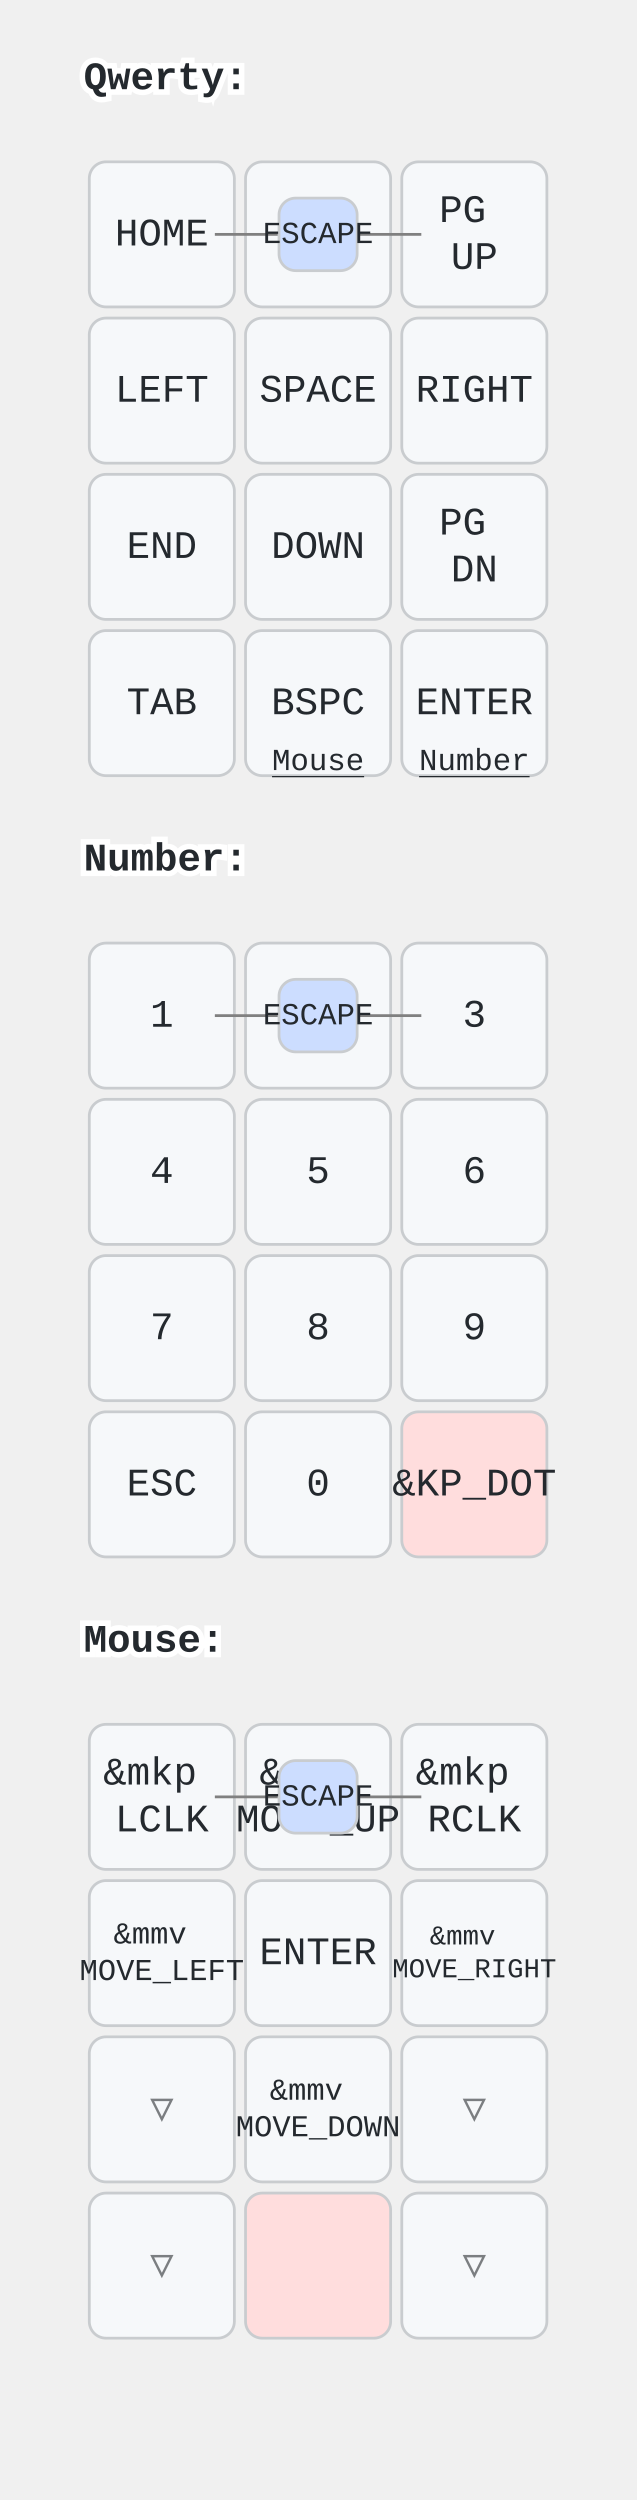
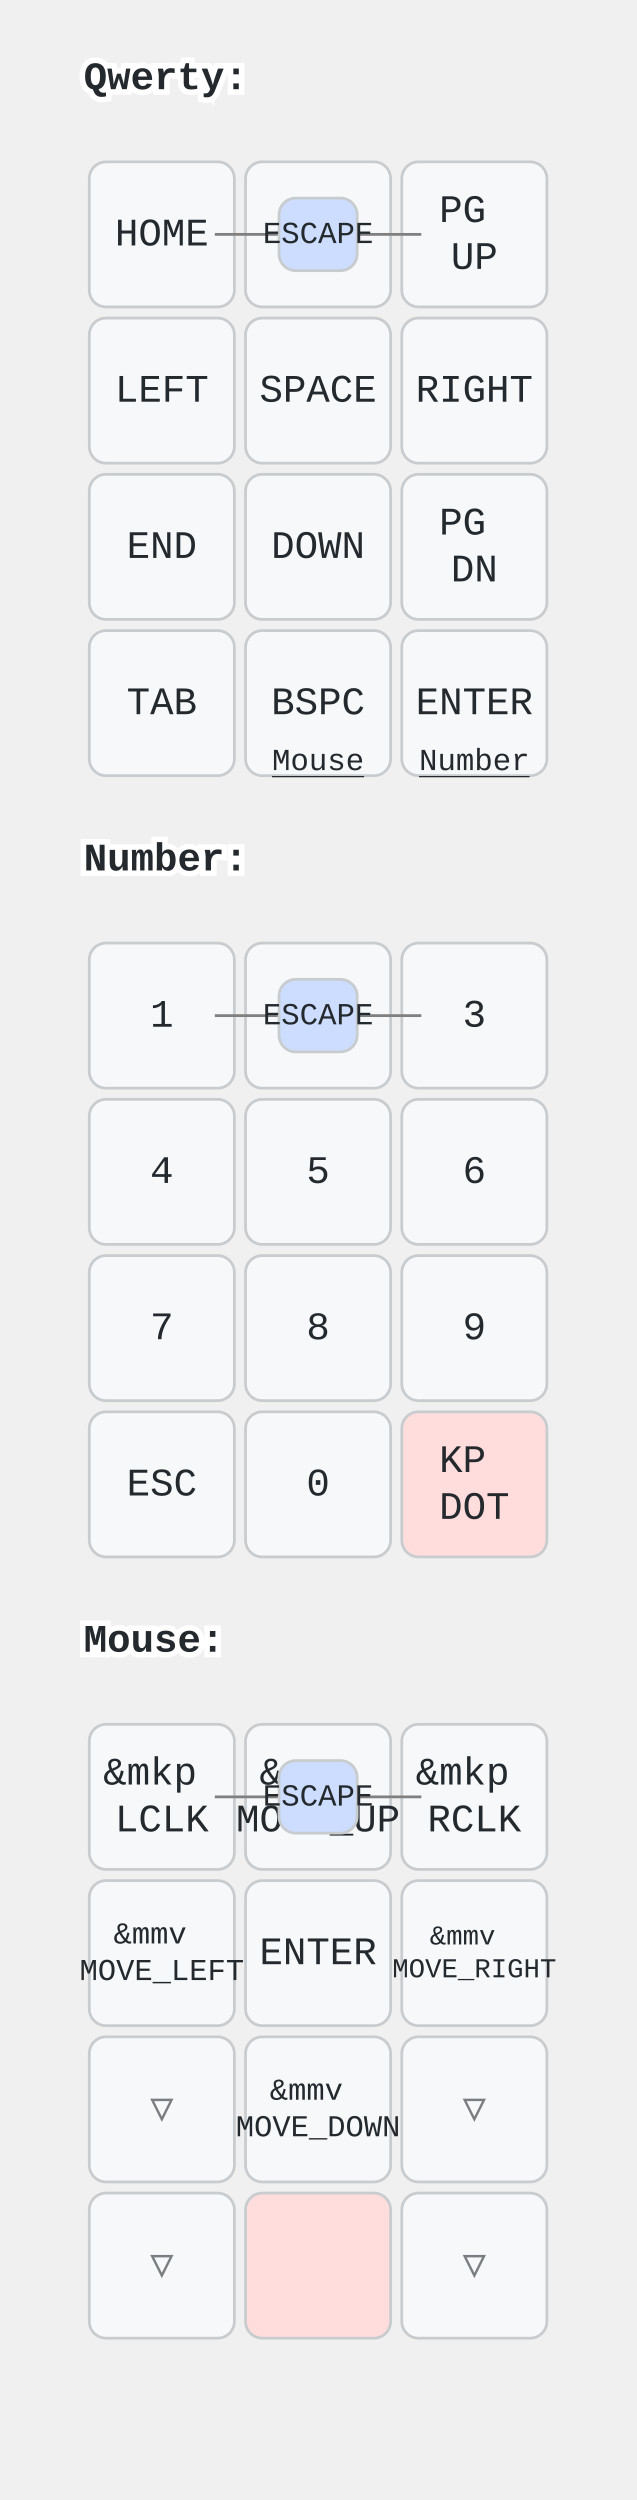
<svg xmlns="http://www.w3.org/2000/svg" width="228" height="896" viewBox="0 0 228 896" class="keymap">
  <style>/* inherit to force styles through use tags */
svg path {
    fill: inherit;
}

/* font and background color specifications */
svg.keymap {
    font-family: SFMono-Regular,Consolas,Liberation Mono,Menlo,monospace;
    font-size: 14px;
    font-kerning: normal;
    text-rendering: optimizeLegibility;
    fill: #24292e;
}

/* default key styling */
rect.key {
    fill: #f6f8fa;
}

rect.key, rect.combo {
    stroke: #c9cccf;
    stroke-width: 1;
}

/* default key side styling, only used is draw_key_sides is set */
rect.side {
    filter: brightness(90%);
}

/* color accent for combo boxes */
rect.combo, rect.combo-separate {
    fill: #cdf;
}

/* color accent for held keys */
rect.held, rect.combo.held {
    fill: #fdd;
}

/* color accent for ghost (optional) keys */
rect.ghost, rect.combo.ghost {
    stroke-dasharray: 4, 4;
    stroke-width: 2;
}

text {
    text-anchor: middle;
    dominant-baseline: middle;
}

/* styling for layer labels */
text.label {
    font-weight: bold;
    text-anchor: start;
    stroke: white;
    stroke-width: 4;
    paint-order: stroke;
}

/* styling for optional footer */
text.footer {
    text-anchor: end;
    dominant-baseline: auto;
    stroke: white;
    stroke-width: 4;
    paint-order: stroke;
}

/* styling for combo tap, and key non-tap label text */
text.combo, text.hold, text.shifted, text.left, text.right, text.tl, text.tr, text.bl, text.br {
    font-size: 11px;
}

text.hold, text.bl, text.br {
    text-anchor: middle;
    dominant-baseline: auto;
}

text.shifted, text.tl, text.tr {
    text-anchor: middle;
    dominant-baseline: hanging;
}

text.left, text.tl, text.bl {
    text-anchor: start;
}

text.right, text.tr, text.br {
    text-anchor: end;
}

text.layer-activator {
    text-decoration: underline;
}

/* styling for hold/shifted label text in combo box */
text.combo.hold, text.combo.shifted, text.combo.left, text.combo.right {
    font-size: 8px;
}

/* lighter symbol for transparent keys */
text.trans {
    fill: #7b7e81;
}

/* styling for combo dendrons */
path.combo {
    stroke-width: 1;
    stroke: gray;
    fill: none;
}

/* Start Tabler Icons Cleanup */
/* cannot use height/width with glyphs */
.icon-tabler &gt; path {
    fill: inherit;
    stroke: inherit;
    stroke-width: 2;
}
/* hide tabler's default box */
.icon-tabler &gt; path[stroke="none"][fill="none"] {
    visibility: hidden;
}
/* End Tabler Icons Cleanup */
</style>
  <g transform="translate(30, 0)" class="layer-Qwerty">
    <text x="0" y="28" class="label" id="Qwerty">Qwerty:</text>
    <g transform="translate(0, 56)">
      <g transform="translate(28, 28)" class="key keypos-0">
        <rect rx="6" ry="6" x="-26" y="-26" width="52" height="52" class="key" />
        <text x="0" y="0" class="key tap">HOME</text>
      </g>
      <g transform="translate(84, 28)" class="key keypos-1">
        <rect rx="6" ry="6" x="-26" y="-26" width="52" height="52" class="key" />
        <text x="0" y="0" class="key tap">UP</text>
      </g>
      <g transform="translate(140, 28)" class="key keypos-2">
        <rect rx="6" ry="6" x="-26" y="-26" width="52" height="52" class="key" />
        <text x="0" y="0" class="key tap">
          <tspan x="0" dy="-0.6em">PG</tspan>
          <tspan x="0" dy="1.2em">UP</tspan>
        </text>
      </g>
      <g transform="translate(28, 84)" class="key keypos-3">
        <rect rx="6" ry="6" x="-26" y="-26" width="52" height="52" class="key" />
        <text x="0" y="0" class="key tap">LEFT</text>
      </g>
      <g transform="translate(84, 84)" class="key keypos-4">
        <rect rx="6" ry="6" x="-26" y="-26" width="52" height="52" class="key" />
        <text x="0" y="0" class="key tap">SPACE</text>
      </g>
      <g transform="translate(140, 84)" class="key keypos-5">
        <rect rx="6" ry="6" x="-26" y="-26" width="52" height="52" class="key" />
        <text x="0" y="0" class="key tap">RIGHT</text>
      </g>
      <g transform="translate(28, 140)" class="key keypos-6">
        <rect rx="6" ry="6" x="-26" y="-26" width="52" height="52" class="key" />
        <text x="0" y="0" class="key tap">END</text>
      </g>
      <g transform="translate(84, 140)" class="key keypos-7">
        <rect rx="6" ry="6" x="-26" y="-26" width="52" height="52" class="key" />
        <text x="0" y="0" class="key tap">DOWN</text>
      </g>
      <g transform="translate(140, 140)" class="key keypos-8">
        <rect rx="6" ry="6" x="-26" y="-26" width="52" height="52" class="key" />
        <text x="0" y="0" class="key tap">
          <tspan x="0" dy="-0.6em">PG</tspan>
          <tspan x="0" dy="1.2em">DN</tspan>
        </text>
      </g>
      <g transform="translate(28, 196)" class="key keypos-9">
        <rect rx="6" ry="6" x="-26" y="-26" width="52" height="52" class="key" />
        <text x="0" y="0" class="key tap">TAB</text>
      </g>
      <g transform="translate(84, 196)" class="key keypos-10">
        <rect rx="6" ry="6" x="-26" y="-26" width="52" height="52" class="key" />
        <text x="0" y="0" class="key tap">BSPC</text>
        <a href="#Mouse">
          <text x="0" y="24" class="key hold layer-activator">Mouse</text>
        </a>
      </g>
      <g transform="translate(140, 196)" class="key keypos-11">
        <rect rx="6" ry="6" x="-26" y="-26" width="52" height="52" class="key" />
        <text x="0" y="0" class="key tap">ENTER</text>
        <a href="#Number">
          <text x="0" y="24" class="key hold layer-activator">Number</text>
        </a>
      </g>
      <g class="combo combopos-0">
        <path d="M84,28 l-37,0" class="combo" />
        <path d="M84,28 l37,0" class="combo" />
        <rect rx="6" ry="6" x="70" y="15" width="28" height="26" class="combo" />
        <text x="84" y="28" class="combo tap">ESCAPE</text>
      </g>
    </g>
  </g>
  <g transform="translate(30, 280)" class="layer-Number">
    <text x="0" y="28" class="label" id="Number">Number:</text>
    <g transform="translate(0, 56)">
      <g transform="translate(28, 28)" class="key keypos-0">
        <rect rx="6" ry="6" x="-26" y="-26" width="52" height="52" class="key" />
        <text x="0" y="0" class="key tap">1</text>
      </g>
      <g transform="translate(84, 28)" class="key keypos-1">
        <rect rx="6" ry="6" x="-26" y="-26" width="52" height="52" class="key" />
        <text x="0" y="0" class="key tap">2</text>
      </g>
      <g transform="translate(140, 28)" class="key keypos-2">
        <rect rx="6" ry="6" x="-26" y="-26" width="52" height="52" class="key" />
        <text x="0" y="0" class="key tap">3</text>
      </g>
      <g transform="translate(28, 84)" class="key keypos-3">
        <rect rx="6" ry="6" x="-26" y="-26" width="52" height="52" class="key" />
        <text x="0" y="0" class="key tap">4</text>
      </g>
      <g transform="translate(84, 84)" class="key keypos-4">
        <rect rx="6" ry="6" x="-26" y="-26" width="52" height="52" class="key" />
        <text x="0" y="0" class="key tap">5</text>
      </g>
      <g transform="translate(140, 84)" class="key keypos-5">
        <rect rx="6" ry="6" x="-26" y="-26" width="52" height="52" class="key" />
        <text x="0" y="0" class="key tap">6</text>
      </g>
      <g transform="translate(28, 140)" class="key keypos-6">
        <rect rx="6" ry="6" x="-26" y="-26" width="52" height="52" class="key" />
        <text x="0" y="0" class="key tap">7</text>
      </g>
      <g transform="translate(84, 140)" class="key keypos-7">
        <rect rx="6" ry="6" x="-26" y="-26" width="52" height="52" class="key" />
        <text x="0" y="0" class="key tap">8</text>
      </g>
      <g transform="translate(140, 140)" class="key keypos-8">
        <rect rx="6" ry="6" x="-26" y="-26" width="52" height="52" class="key" />
        <text x="0" y="0" class="key tap">9</text>
      </g>
      <g transform="translate(28, 196)" class="key keypos-9">
        <rect rx="6" ry="6" x="-26" y="-26" width="52" height="52" class="key" />
        <text x="0" y="0" class="key tap">ESC</text>
      </g>
      <g transform="translate(84, 196)" class="key keypos-10">
        <rect rx="6" ry="6" x="-26" y="-26" width="52" height="52" class="key" />
        <text x="0" y="0" class="key tap">0</text>
      </g>
      <g transform="translate(140, 196)" class="key held keypos-11">
        <rect rx="6" ry="6" x="-26" y="-26" width="52" height="52" class="key held" />
-         <text x="0" y="0" class="key held tap">&amp;KP_DOT</text>
+         <text x="0" y="0" class="key held tap">
+           <tspan x="0" dy="-0.6em">KP</tspan>
+           <tspan x="0" dy="1.2em">DOT</tspan>
+         </text>
      </g>
      <g class="combo combopos-0">
        <path d="M84,28 l-37,0" class="combo" />
        <path d="M84,28 l37,0" class="combo" />
        <rect rx="6" ry="6" x="70" y="15" width="28" height="26" class="combo" />
        <text x="84" y="28" class="combo tap">ESCAPE</text>
      </g>
    </g>
  </g>
  <g transform="translate(30, 560)" class="layer-Mouse">
    <text x="0" y="28" class="label" id="Mouse">Mouse:</text>
    <g transform="translate(0, 56)">
      <g transform="translate(28, 28)" class="key keypos-0">
        <rect rx="6" ry="6" x="-26" y="-26" width="52" height="52" class="key" />
        <text x="0" y="0" class="key tap">
          <tspan x="0" dy="-0.6em">&amp;mkp</tspan>
          <tspan x="0" dy="1.2em">LCLK</tspan>
        </text>
      </g>
      <g transform="translate(84, 28)" class="key keypos-1">
        <rect rx="6" ry="6" x="-26" y="-26" width="52" height="52" class="key" />
        <text x="0" y="0" class="key tap">
          <tspan x="0" dy="-0.6em">&amp;mmv</tspan>
          <tspan x="0" dy="1.2em">MOVE_UP</tspan>
        </text>
      </g>
      <g transform="translate(140, 28)" class="key keypos-2">
        <rect rx="6" ry="6" x="-26" y="-26" width="52" height="52" class="key" />
        <text x="0" y="0" class="key tap">
          <tspan x="0" dy="-0.6em">&amp;mkp</tspan>
          <tspan x="0" dy="1.2em">RCLK</tspan>
        </text>
      </g>
      <g transform="translate(28, 84)" class="key keypos-3">
        <rect rx="6" ry="6" x="-26" y="-26" width="52" height="52" class="key" />
        <text x="0" y="0" class="key tap">
          <tspan x="0" dy="-0.6em" style="font-size: 78%">&amp;mmv</tspan>
          <tspan x="0" dy="1.2em" style="font-size: 78%">MOVE_LEFT</tspan>
        </text>
      </g>
      <g transform="translate(84, 84)" class="key keypos-4">
        <rect rx="6" ry="6" x="-26" y="-26" width="52" height="52" class="key" />
        <text x="0" y="0" class="key tap">ENTER</text>
      </g>
      <g transform="translate(140, 84)" class="key keypos-5">
        <rect rx="6" ry="6" x="-26" y="-26" width="52" height="52" class="key" />
        <text x="0" y="0" class="key tap">
          <tspan x="0" dy="-0.6em" style="font-size: 70%">&amp;mmv</tspan>
          <tspan x="0" dy="1.2em" style="font-size: 70%">MOVE_RIGHT</tspan>
        </text>
      </g>
      <g transform="translate(28, 140)" class="key trans keypos-6">
        <rect rx="6" ry="6" x="-26" y="-26" width="52" height="52" class="key trans" />
        <text x="0" y="0" class="key trans tap">▽</text>
      </g>
      <g transform="translate(84, 140)" class="key keypos-7">
        <rect rx="6" ry="6" x="-26" y="-26" width="52" height="52" class="key" />
        <text x="0" y="0" class="key tap">
          <tspan x="0" dy="-0.6em" style="font-size: 78%">&amp;mmv</tspan>
          <tspan x="0" dy="1.2em" style="font-size: 78%">MOVE_DOWN</tspan>
        </text>
      </g>
      <g transform="translate(140, 140)" class="key trans keypos-8">
        <rect rx="6" ry="6" x="-26" y="-26" width="52" height="52" class="key trans" />
        <text x="0" y="0" class="key trans tap">▽</text>
      </g>
      <g transform="translate(28, 196)" class="key trans keypos-9">
        <rect rx="6" ry="6" x="-26" y="-26" width="52" height="52" class="key trans" />
        <text x="0" y="0" class="key trans tap">▽</text>
      </g>
      <g transform="translate(84, 196)" class="key held keypos-10">
        <rect rx="6" ry="6" x="-26" y="-26" width="52" height="52" class="key held" />
      </g>
      <g transform="translate(140, 196)" class="key trans keypos-11">
        <rect rx="6" ry="6" x="-26" y="-26" width="52" height="52" class="key trans" />
        <text x="0" y="0" class="key trans tap">▽</text>
      </g>
      <g class="combo combopos-0">
        <path d="M84,28 l-37,0" class="combo" />
        <path d="M84,28 l37,0" class="combo" />
        <rect rx="6" ry="6" x="70" y="15" width="28" height="26" class="combo" />
        <text x="84" y="28" class="combo tap">ESCAPE</text>
      </g>
    </g>
  </g>
</svg>
